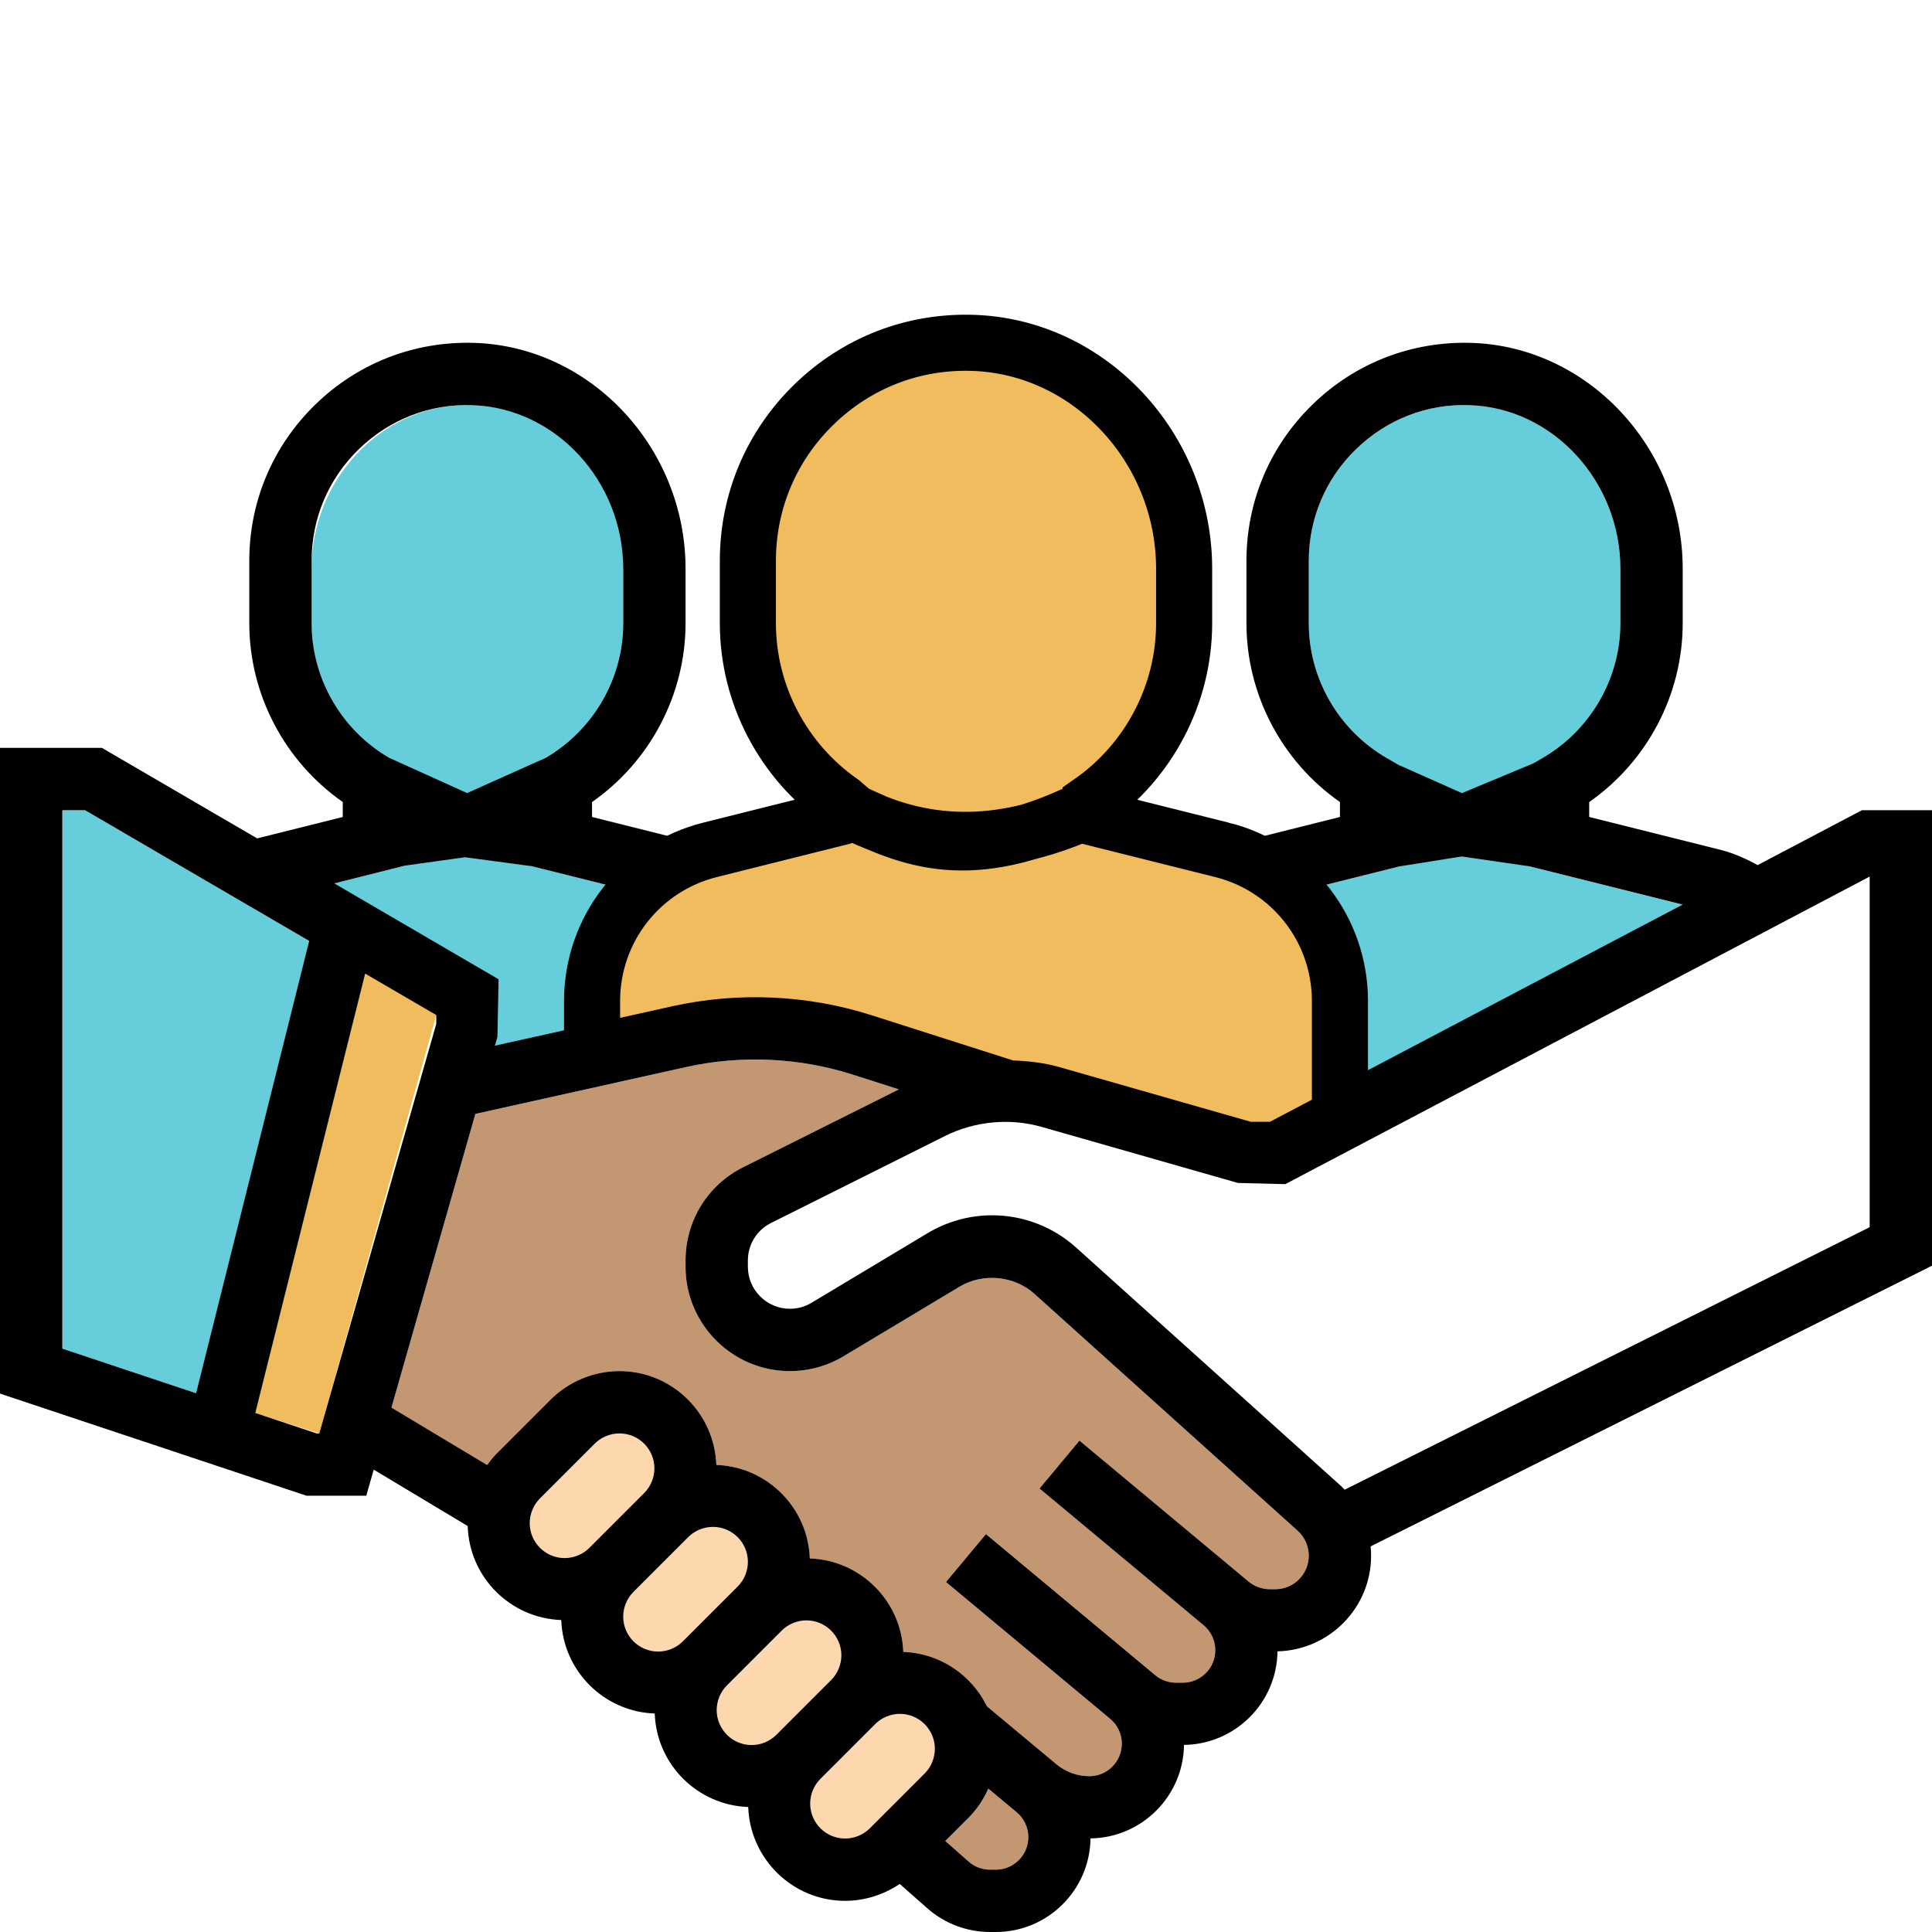
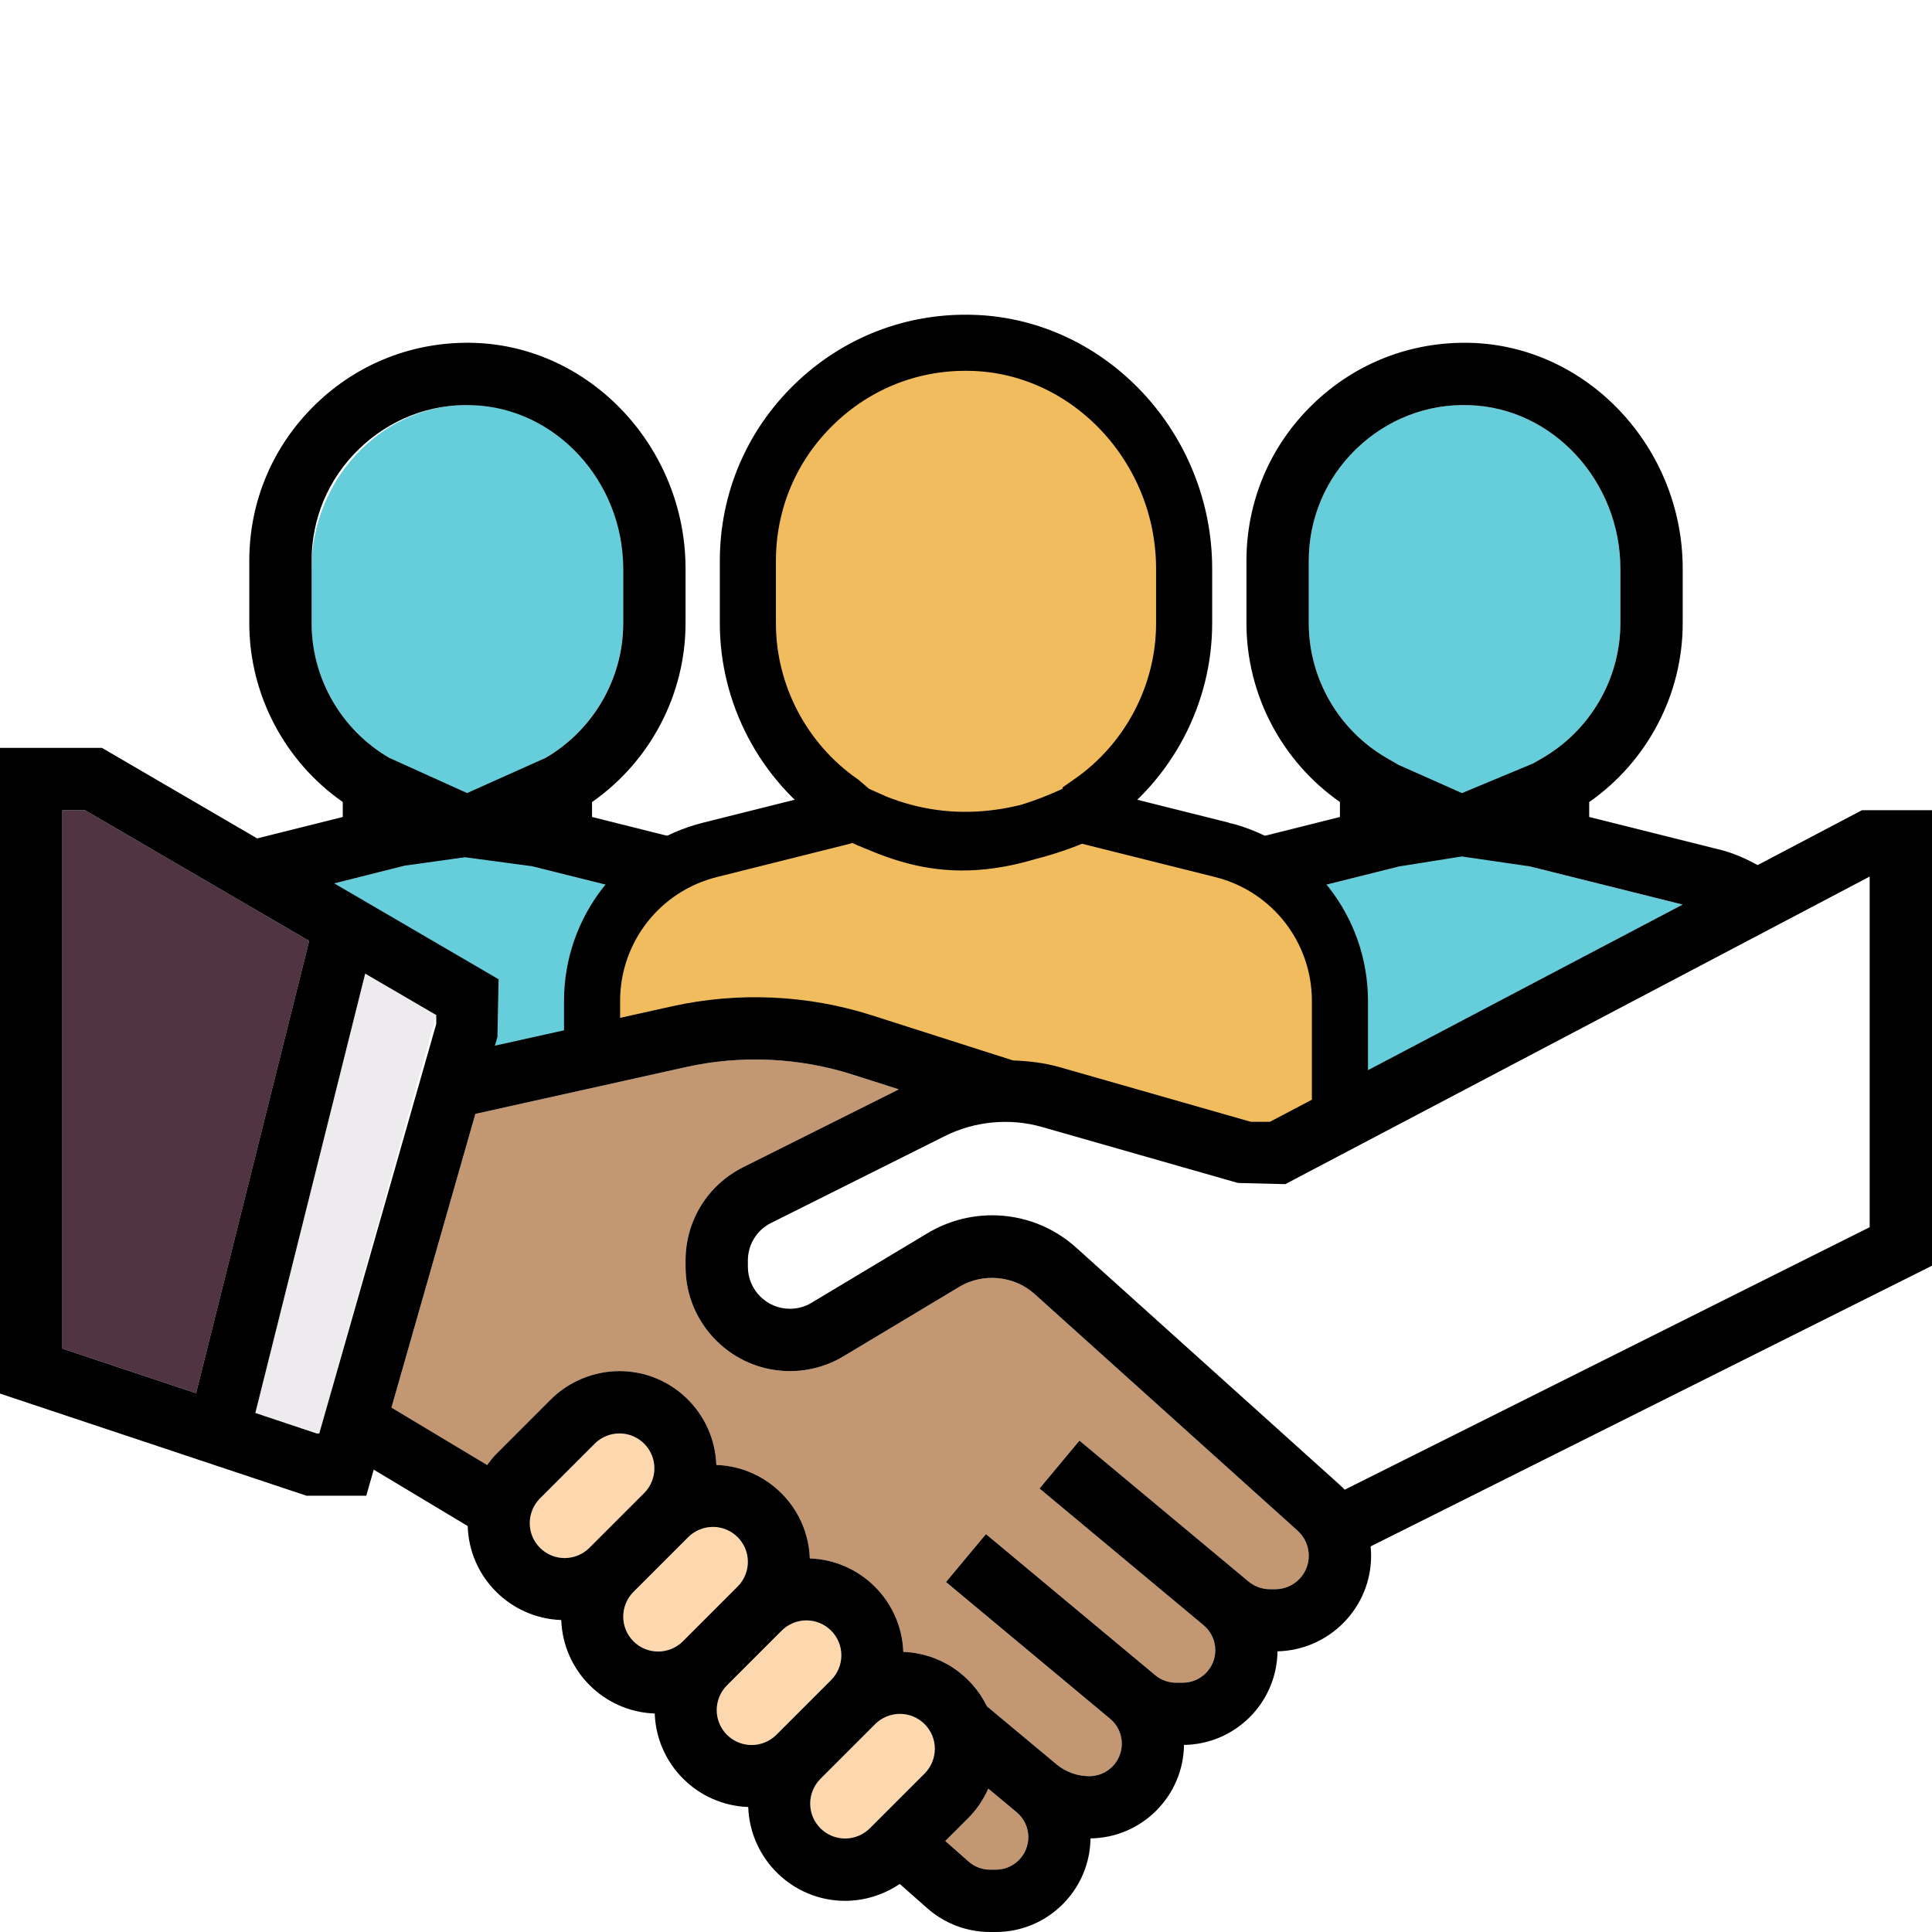
<svg xmlns="http://www.w3.org/2000/svg" height="496pt" viewBox="0 0 496 496" width="496pt" id="svg2" version="1.1">
  <defs id="defs12" />
  <path id="path8-35" d="m 136,391.031 c 0,-2.359 0.953,-4.672 2.625,-6.344 l 14.062,-14.062 c 1.672,-1.672 3.984,-2.625 6.344,-2.625 4.945,0 8.969,4.023 8.969,8.969 0,2.359 -0.953,4.672 -2.625,6.344 L 151.312,397.375 C 149.641,399.047 147.328,400 144.969,400 140.023,400 136,395.976 136,391.031 Z m 24,24 c 0,-2.359 0.953,-4.672 2.625,-6.344 l 14.062,-14.062 c 1.672,-1.672 3.984,-2.625 6.344,-2.625 4.945,0 8.969,4.023 8.969,8.969 0,2.359 -0.953,4.672 -2.625,6.344 L 175.312,421.375 C 173.641,423.047 171.328,424 168.969,424 164.023,424 160,419.976 160,415.031 Z m 24,24 c 0,-2.359 0.953,-4.672 2.625,-6.344 l 14.062,-14.062 c 1.672,-1.672 3.984,-2.625 6.344,-2.625 4.945,0 8.969,4.023 8.969,8.969 0,2.359 -0.953,4.672 -2.625,6.344 L 199.312,445.375 C 197.641,447.047 195.328,448 192.969,448 188.023,448 184,443.976 184,439.031 Z M 216.969,472 C 212.023,472 208,467.976 208,463.031 c 0,-2.359 0.953,-4.672 2.625,-6.344 l 14.062,-14.062 c 1.672,-1.672 3.984,-2.625 6.344,-2.625 4.945,0 8.969,4.023 8.969,8.969 0,2.359 -0.953,4.672 -2.625,6.344 l -14.062,14.062 c -1.672,1.672 -3.984,2.625 -6.344,2.625 z m 14.934,-47.91 v 0" style="fill:#fdd7ad;fill-opacity:1;stroke-width:1" />
-   <path style="fill:#f0bc5e;fill-opacity:1;stroke-width:1" d="M 93.754,249.953 70.377,234.3 112,260.594 81.969,368 65.551,362.754 Z" id="path8-6-3" />
+   <path style="fill:#edebed;fill-opacity:1;stroke-width:1" d="M 93.754,249.953 70.377,234.3 112,260.594 81.969,368 65.551,362.754 Z" id="path8-6-3" />
  <path id="path8-5" d="m 255.656,480 h -1.48 c -2.039,0 -3.992,-0.742 -5.512,-2.09 l -5.984,-5.277 6.008,-6.008 c 2.145,-2.145 3.809,-4.695 5.039,-7.434 L 261,465.246 c 1.902,1.586 3,3.922 3,6.41 0,4.602 -3.742,8.344 -8.344,8.344 z m 71.742,-72 h -1.383 c -2.008,0 -3.969,-0.711 -5.504,-2 l -43.383,-36.152 -10.25,12.297 42.129,35.102 C 310.902,418.832 312,421.168 312,423.656 312,428.258 308.258,432 303.656,432 h -1.746 c -1.941,0 -3.84,-0.688 -5.336,-1.938 l -43.453,-36.207 -10.25,12.297 L 285,441.258 c 1.902,1.574 3,3.91 3,6.398 0,4.602 -3.742,8.344 -8.344,8.344 -3.07,0 -6.062,-1.09 -8.418,-3.047 l -17.855,-14.883 c -3.934,-8.039 -12.016,-13.645 -21.48,-13.98 -0.461,-13.051 -10.949,-23.539 -24,-24 -0.461,-13.051 -10.949,-23.539 -24,-24 C 183.434,362.734 172.496,352 159.031,352 c -6.574,0 -13.008,2.664 -17.656,7.312 l -14.062,14.062 c -0.84,0.84 -1.535,1.793 -2.242,2.738 l -24.574,-14.746 21.543,-75.398 54.008,-12.008 c 14.168,-3.168 29.105,-2.48 42.922,1.941 l 11.785,3.77 -39.953,19.977 C 181.672,304.223 176,313.406 176,323.617 v 1.582 C 176,339.977 188.023,352 202.801,352 c 4.855,0 9.633,-1.32 13.785,-3.824 L 246.375,330.312 c 5.984,-3.586 14.016,-2.801 19.184,1.848 l 67.594,60.832 C 334.961,394.633 336,396.961 336,399.398 336,404.145 332.145,408 327.398,408 Z" style="fill:#c39772;fill-opacity:1;stroke-width:1" />
  <path id="path8-7" d="m 480,315.055 -134.777,67.395 c -0.437,-0.465 -0.895,-0.906 -1.375,-1.336 L 276.266,320.281 C 270.344,314.938 262.687,312 254.711,312 c -5.832,0 -11.559,1.586 -16.574,4.594 l -29.801,17.871 C 206.664,335.473 204.754,336 202.801,336 c -5.961,0 -10.801,-4.84 -10.801,-10.801 v -1.582 c 0,-4.121 2.289,-7.816 5.969,-9.656 l 44.625,-22.312 c 7.637,-3.824 16.703,-4.68 24.934,-2.312 L 317.801,303.695 329.977,304 480,225.039 Z" style="mix-blend-mode:lighten;fill:#c68642;fill-opacity:1;stroke-width:1" />
  <path id="path8-3" d="M 332.543,229.105 360,222.246 v -25.336 l -3.992,-2.309 C 343.664,187.465 336,174.199 336,160 v -16 c 0,-10.91 4.312,-21.113 12.152,-28.711 7.832,-7.594 18.223,-11.688 29.086,-11.266 C 398.609,104.664 416,123.504 416,146.016 V 160 c 0,14.199 -7.672,27.465 -20.023,34.617 l -4,2.312 0.031,25.316 39.969,9.984 -80.957,42.824" style="fill:#66cedb;fill-opacity:1;stroke-width:1" />
-   <path id="path8-6" d="m 16,208 h 5.832 l 57.535,33.559 -29.031,116.121 -34.336,-11.449 z" style="fill:#66cedb;fill-opacity:1;stroke-width:1" />
+   <path id="path8-6" d="m 16,208 h 5.832 l 57.535,33.559 -29.031,116.121 -34.336,-11.449 z" style="fill:#503441;fill-opacity:1;stroke-width:1" />
  <path style="fill:#66cedb;fill-opacity:1;stroke-width:1" d="m 163.434,229.086 -27.457,-6.859 v -25.336 l 3.992,-2.309 c 12.344,-7.137 20.008,-20.402 20.008,-34.602 v -16 c 0,-10.91 -4.313,-21.113 -12.152,-28.711 -7.832,-7.594 -18.223,-11.688 -29.086,-11.266 -21.371,0.641 -38.762,19.48 -38.762,41.992 v 13.984 c 0,14.199 7.672,27.465 20.023,34.617 L 104,196.91 103.969,222.227 64,232.211 l 77.125,44.217" id="path8-3-6" />
  <path d="m 313.695,218.176 -33.703,-8.434 v -3.832 C 294.902,195.504 304,178.312 304,160 v -13.984 c 0,-31.078 -24.352,-57.086 -54.281,-57.992 -15.336,-0.488 -29.75,5.145 -40.711,15.785 C 198.039,114.449 192,128.719 192,144 v 16 c 0,18.312 9.09,35.496 24,45.902 l 3.167,2.708 c 14.642,6.753 29.68,13.476 58.855,-0.605 l 1.572,-0.016 c -20.588,9.57 -40.767,10.55 -60.427,0.621 L 216,209.742 182.305,218.176 C 164.465,222.633 152,238.594 152,256.984 v 14.129 l 22.32,-4.961 C 180.754,264.719 187.328,264 193.91,264 c 9.336,0 18.617,1.449 27.504,4.289 L 258.039,280 c 3.953,0 7.891,0.551 11.688,1.641 L 320,296 h 8 l 16,-8.426 v -30.59 c 0,-18.391 -12.465,-34.352 -30.305,-38.809 z" fill="#f0bc5e" id="path6" style="stroke:#000000;stroke-width:14.4;stroke-miterlimit:4;stroke-dasharray:none;stroke-opacity:1" />
  <path d="m 496,208 h -17.977 l -26.793,14.098 c -3.016,-1.664 -6.152,-3.074 -9.535,-3.922 l -33.703,-8.434 v -3.832 C 422.902,195.504 432,178.312 432,160 v -13.984 c 0,-31.078 -24.352,-57.086 -54.281,-57.992 -15.312,-0.449 -29.75,5.145 -40.711,15.785 C 326.039,114.449 320,128.719 320,144 v 16 c 0,18.312 9.09,35.496 24,45.902 v 3.84 l -32,8.012 1.695,0.422 c 7.41,1.848 13.809,5.762 18.848,10.93 l 26.763,-6.686 15.966,-2.541 0.053,-16.263 -16.195,-7.208 -3.123,-1.806 C 343.664,187.465 336,174.199 336,160 v -16 c 0,-10.91 4.312,-21.113 12.152,-28.711 7.832,-7.594 18.223,-11.688 29.086,-11.266 C 398.609,104.664 416,123.504 416,146.016 V 160 c 0,14.199 -7.672,27.465 -20.023,34.617 l -2.447,1.414 -18.204,7.583 -0.053,16.263 17.375,2.527 39.329,9.825 L 326.023,288 h -4.902 L 271.938,273.945 c -3.867,-1.098 -7.859,-1.547 -11.867,-1.699 l -36.215,-11.574 c -16.504,-5.289 -34.367,-6.078 -51.262,-2.336 l -45.539,10.121 0.648,-2.266 L 128,251.406 85.809,226.793 l 18.16,-4.566 15.422,-2.149 0.524,-16.472 -19.906,-9.004 C 87.664,187.465 80,174.199 80,160 v -16 c 0,-10.91 4.312,-21.113 12.152,-28.711 7.832,-7.594 18.246,-11.688 29.086,-11.266 C 142.609,104.664 160,123.504 160,146.016 V 160 c 0,14.199 -7.672,27.465 -20.023,34.617 l -20.063,8.989 -0.524,16.472 17.131,2.296 26.936,6.731 c 5.047,-5.168 11.438,-9.082 18.848,-10.93 L 184,217.754 151.992,209.742 v -3.832 C 166.902,195.504 176,178.312 176,160 V 146.016 C 176,114.938 151.648,88.93 121.719,88.023 106.398,87.574 91.969,93.168 81.008,103.809 70.039,114.449 64,128.719 64,144 v 16 c 0,18.312 9.09,35.496 24,45.902 v 3.84 L 66.016,215.238 26.168,192 H 0 V 357.77 L 78.703,384 H 94.031 l 1.914,-6.703 24.125,14.48 c 0.395,13.117 10.914,23.672 24.02,24.133 0.461,13.051 10.949,23.539 24,24 0.461,13.051 10.949,23.539 24,24 C 192.566,477.266 203.504,488 216.969,488 c 5,0 9.902,-1.559 14.023,-4.336 l 7.086,6.258 C 242.52,493.832 248.238,496 254.176,496 h 1.48 c 13.312,0 24.145,-10.762 24.312,-24.031 13.168,-0.168 23.832,-10.832 24,-24 13.176,-0.168 23.848,-10.848 24,-24.023 C 341.266,423.633 352,412.77 352,399.398 352,398.594 351.961,397.801 351.879,397 L 496,324.945 Z m -480,0 h 5.832 L 79.367,241.559 50.336,357.68 16,346.23 Z M 81.297,368 65.551,362.754 93.754,249.953 112,260.594 v 2.285 L 81.969,368 Z M 136,391.031 c 0,-2.359 0.953,-4.672 2.625,-6.344 l 14.062,-14.062 c 1.672,-1.672 3.984,-2.625 6.344,-2.625 4.945,0 8.969,4.023 8.969,8.969 0,2.359 -0.953,4.672 -2.625,6.344 L 151.312,397.375 C 149.641,399.047 147.328,400 144.969,400 140.023,400 136,395.977 136,391.031 Z m 24,24 c 0,-2.359 0.953,-4.672 2.625,-6.344 l 14.062,-14.062 c 1.672,-1.672 3.984,-2.625 6.344,-2.625 4.945,0 8.969,4.023 8.969,8.969 0,2.359 -0.953,4.672 -2.625,6.344 L 175.312,421.375 C 173.641,423.047 171.328,424 168.969,424 164.023,424 160,419.977 160,415.031 Z m 24,24 c 0,-2.359 0.953,-4.672 2.625,-6.344 l 14.062,-14.062 c 1.672,-1.672 3.984,-2.625 6.344,-2.625 4.945,0 8.969,4.023 8.969,8.969 0,2.359 -0.953,4.672 -2.625,6.344 L 199.312,445.375 C 197.641,447.047 195.328,448 192.969,448 188.023,448 184,443.977 184,439.031 Z M 216.969,472 C 212.023,472 208,467.977 208,463.031 c 0,-2.359 0.953,-4.672 2.625,-6.344 l 14.062,-14.062 c 1.672,-1.672 3.984,-2.625 6.344,-2.625 4.945,0 8.969,4.023 8.969,8.969 0,2.359 -0.953,4.672 -2.625,6.344 l -14.062,14.062 c -1.672,1.672 -3.984,2.625 -6.344,2.625 z m 38.688,8 h -1.48 c -2.039,0 -3.992,-0.742 -5.512,-2.09 l -5.984,-5.277 6.008,-6.008 c 2.145,-2.145 3.809,-4.695 5.039,-7.434 L 261,465.246 c 1.902,1.586 3,3.922 3,6.41 0,4.602 -3.742,8.344 -8.344,8.344 z m 71.742,-72 h -1.383 c -2.008,0 -3.969,-0.711 -5.504,-2 l -43.383,-36.152 -10.25,12.297 42.129,35.102 C 310.902,418.832 312,421.168 312,423.656 312,428.258 308.258,432 303.656,432 h -1.746 c -1.941,0 -3.84,-0.688 -5.336,-1.938 l -43.453,-36.207 -10.25,12.297 L 285,441.258 c 1.902,1.574 3,3.91 3,6.398 0,4.602 -3.742,8.344 -8.344,8.344 -3.07,0 -6.062,-1.09 -8.418,-3.047 l -17.855,-14.883 c -3.934,-8.039 -12.016,-13.645 -21.48,-13.98 -0.461,-13.051 -10.949,-23.539 -24,-24 -0.461,-13.051 -10.949,-23.539 -24,-24 C 183.434,362.734 172.496,352 159.031,352 c -6.574,0 -13.008,2.664 -17.656,7.312 l -14.062,14.062 c -0.84,0.84 -1.535,1.793 -2.242,2.738 l -24.574,-14.746 21.543,-75.398 54.008,-12.008 c 14.168,-3.168 29.105,-2.48 42.922,1.941 l 11.785,3.77 -39.953,19.977 C 181.672,304.223 176,313.406 176,323.617 v 1.582 C 176,339.977 188.023,352 202.801,352 c 4.855,0 9.633,-1.32 13.785,-3.824 L 246.375,330.312 c 5.984,-3.586 14.016,-2.801 19.184,1.848 l 67.594,60.832 C 334.961,394.633 336,396.961 336,399.398 336,404.145 332.145,408 327.398,408 Z M 480,315.055 345.223,382.449 c -0.438,-0.465 -0.895,-0.906 -1.375,-1.336 L 276.266,320.281 C 270.344,314.938 262.688,312 254.711,312 c -5.832,0 -11.559,1.586 -16.574,4.594 l -29.801,17.871 C 206.664,335.473 204.754,336 202.801,336 196.84,336 192,331.16 192,325.199 v -1.582 c 0,-4.121 2.289,-7.816 5.969,-9.656 l 44.625,-22.312 c 7.637,-3.824 16.703,-4.68 24.934,-2.312 L 317.801,303.695 329.977,304 480,225.039 Z" id="path8" />
</svg>
